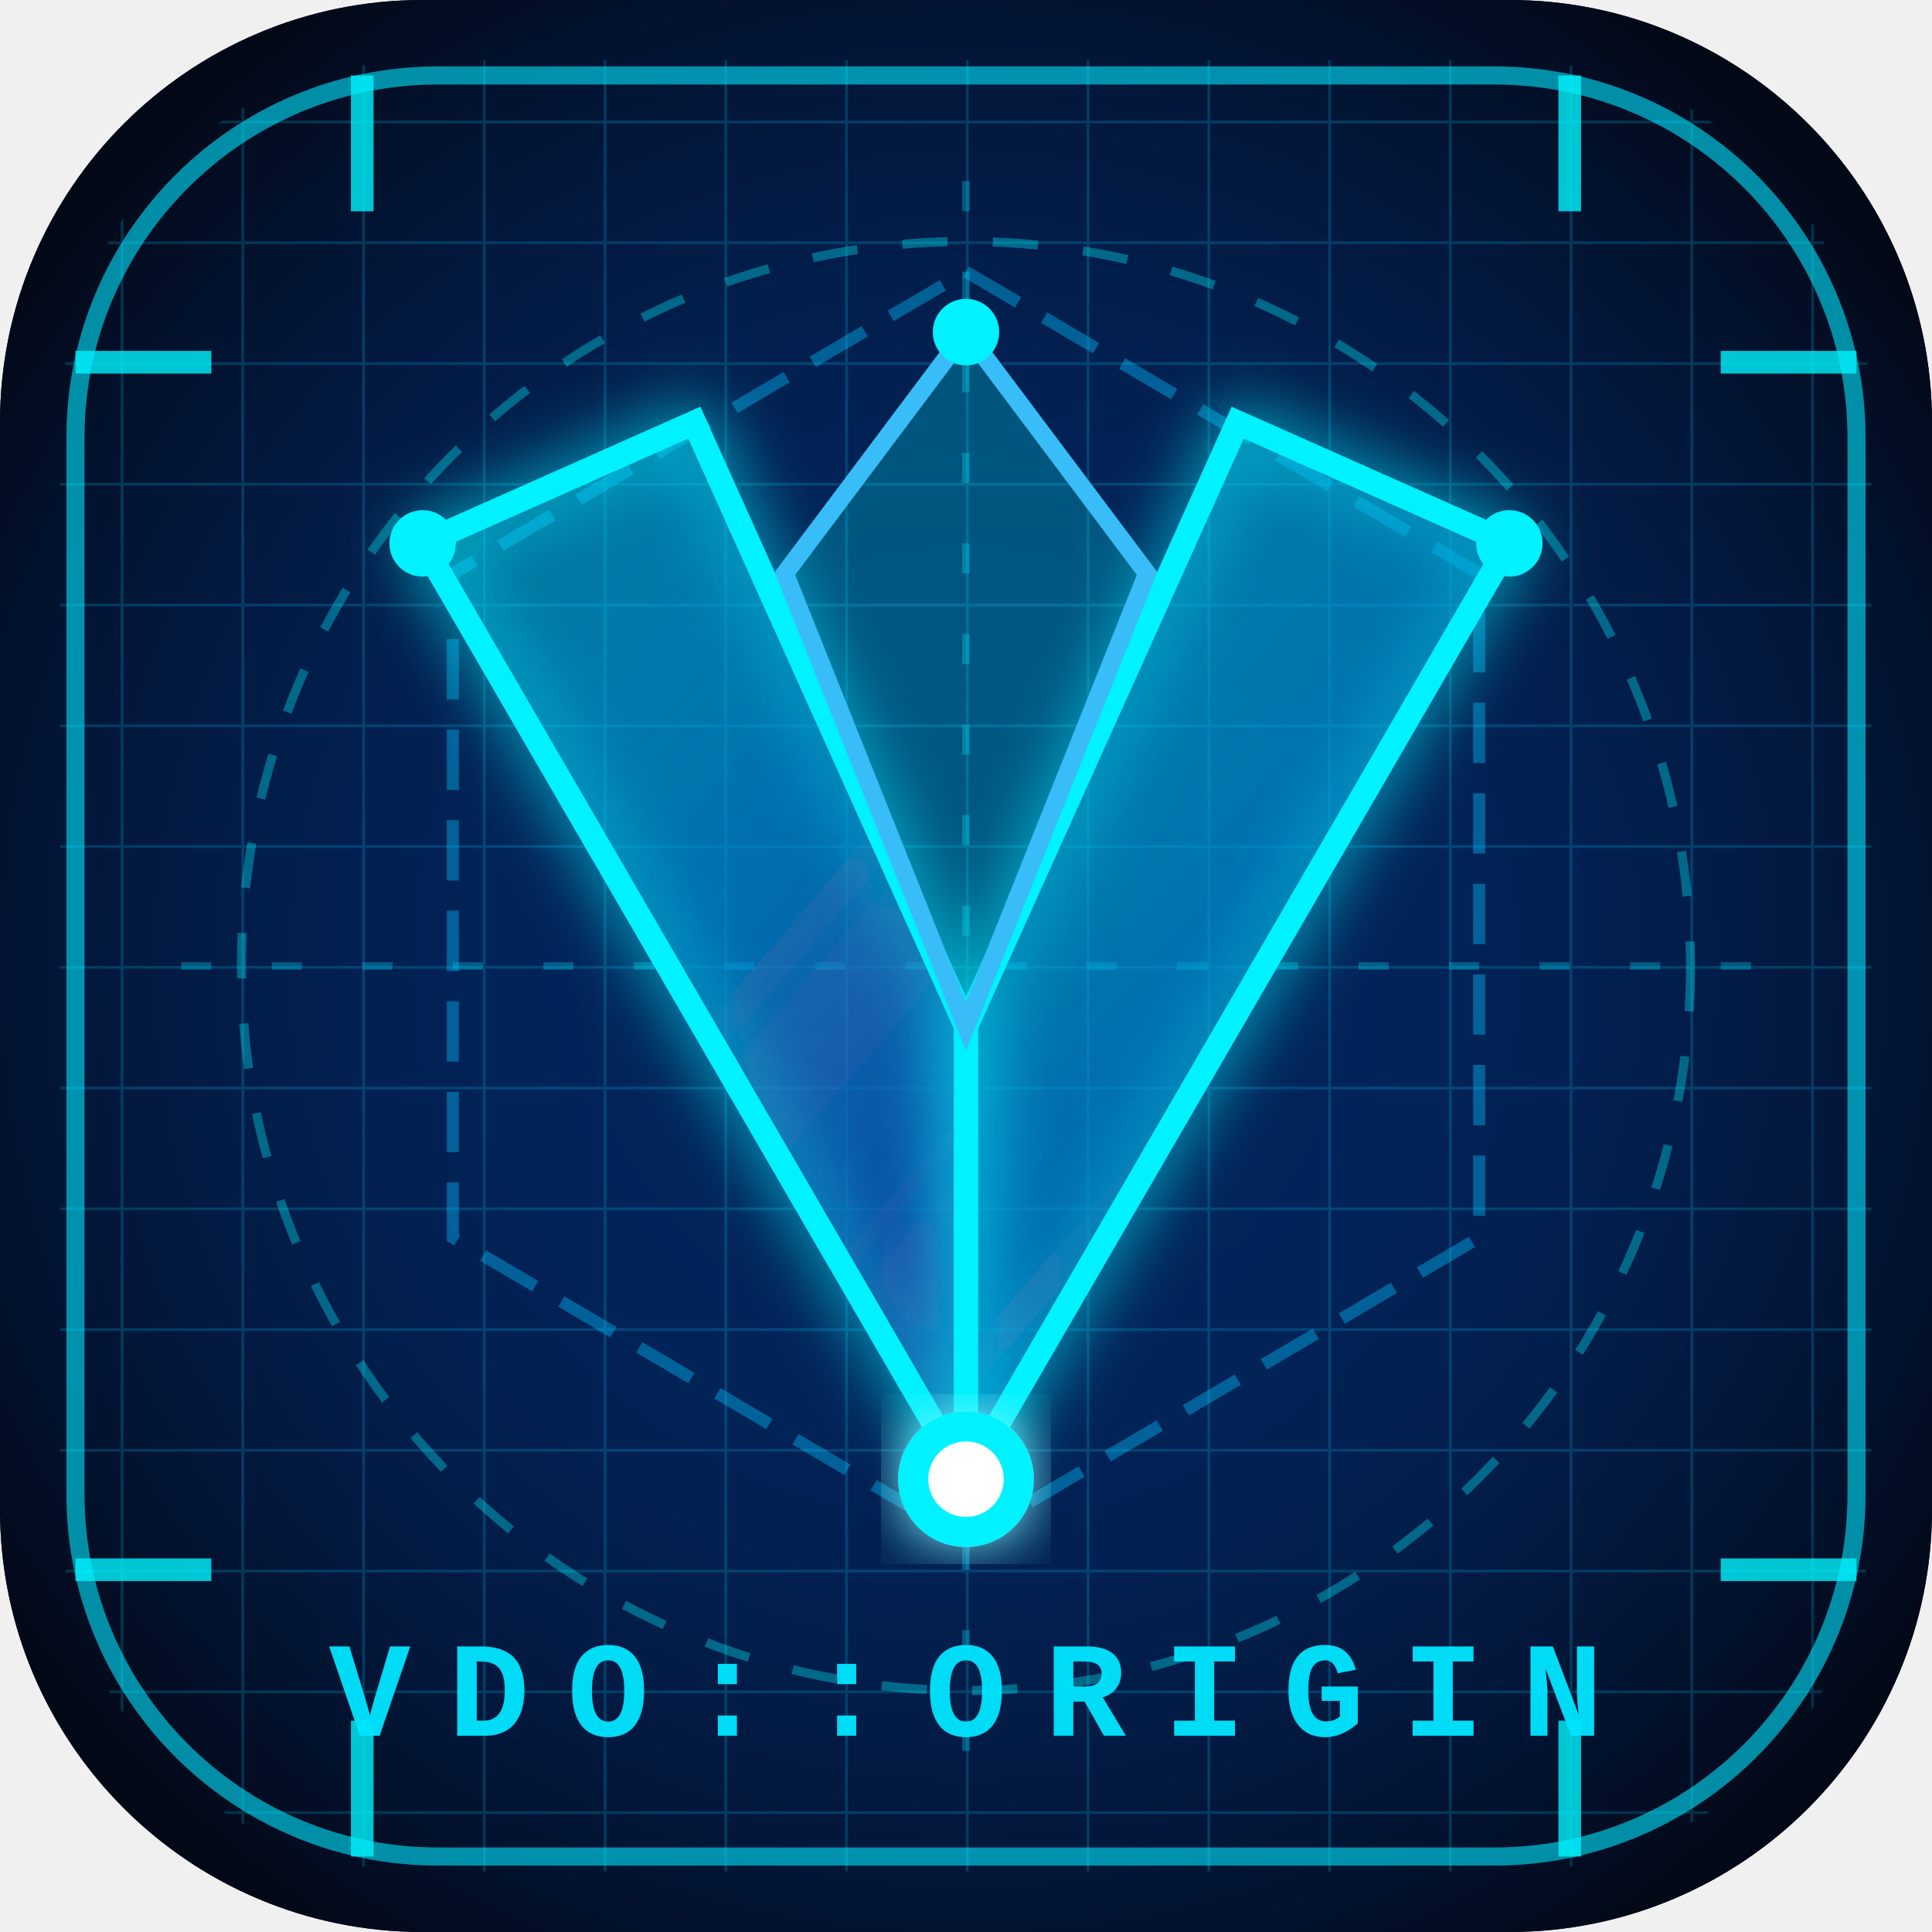
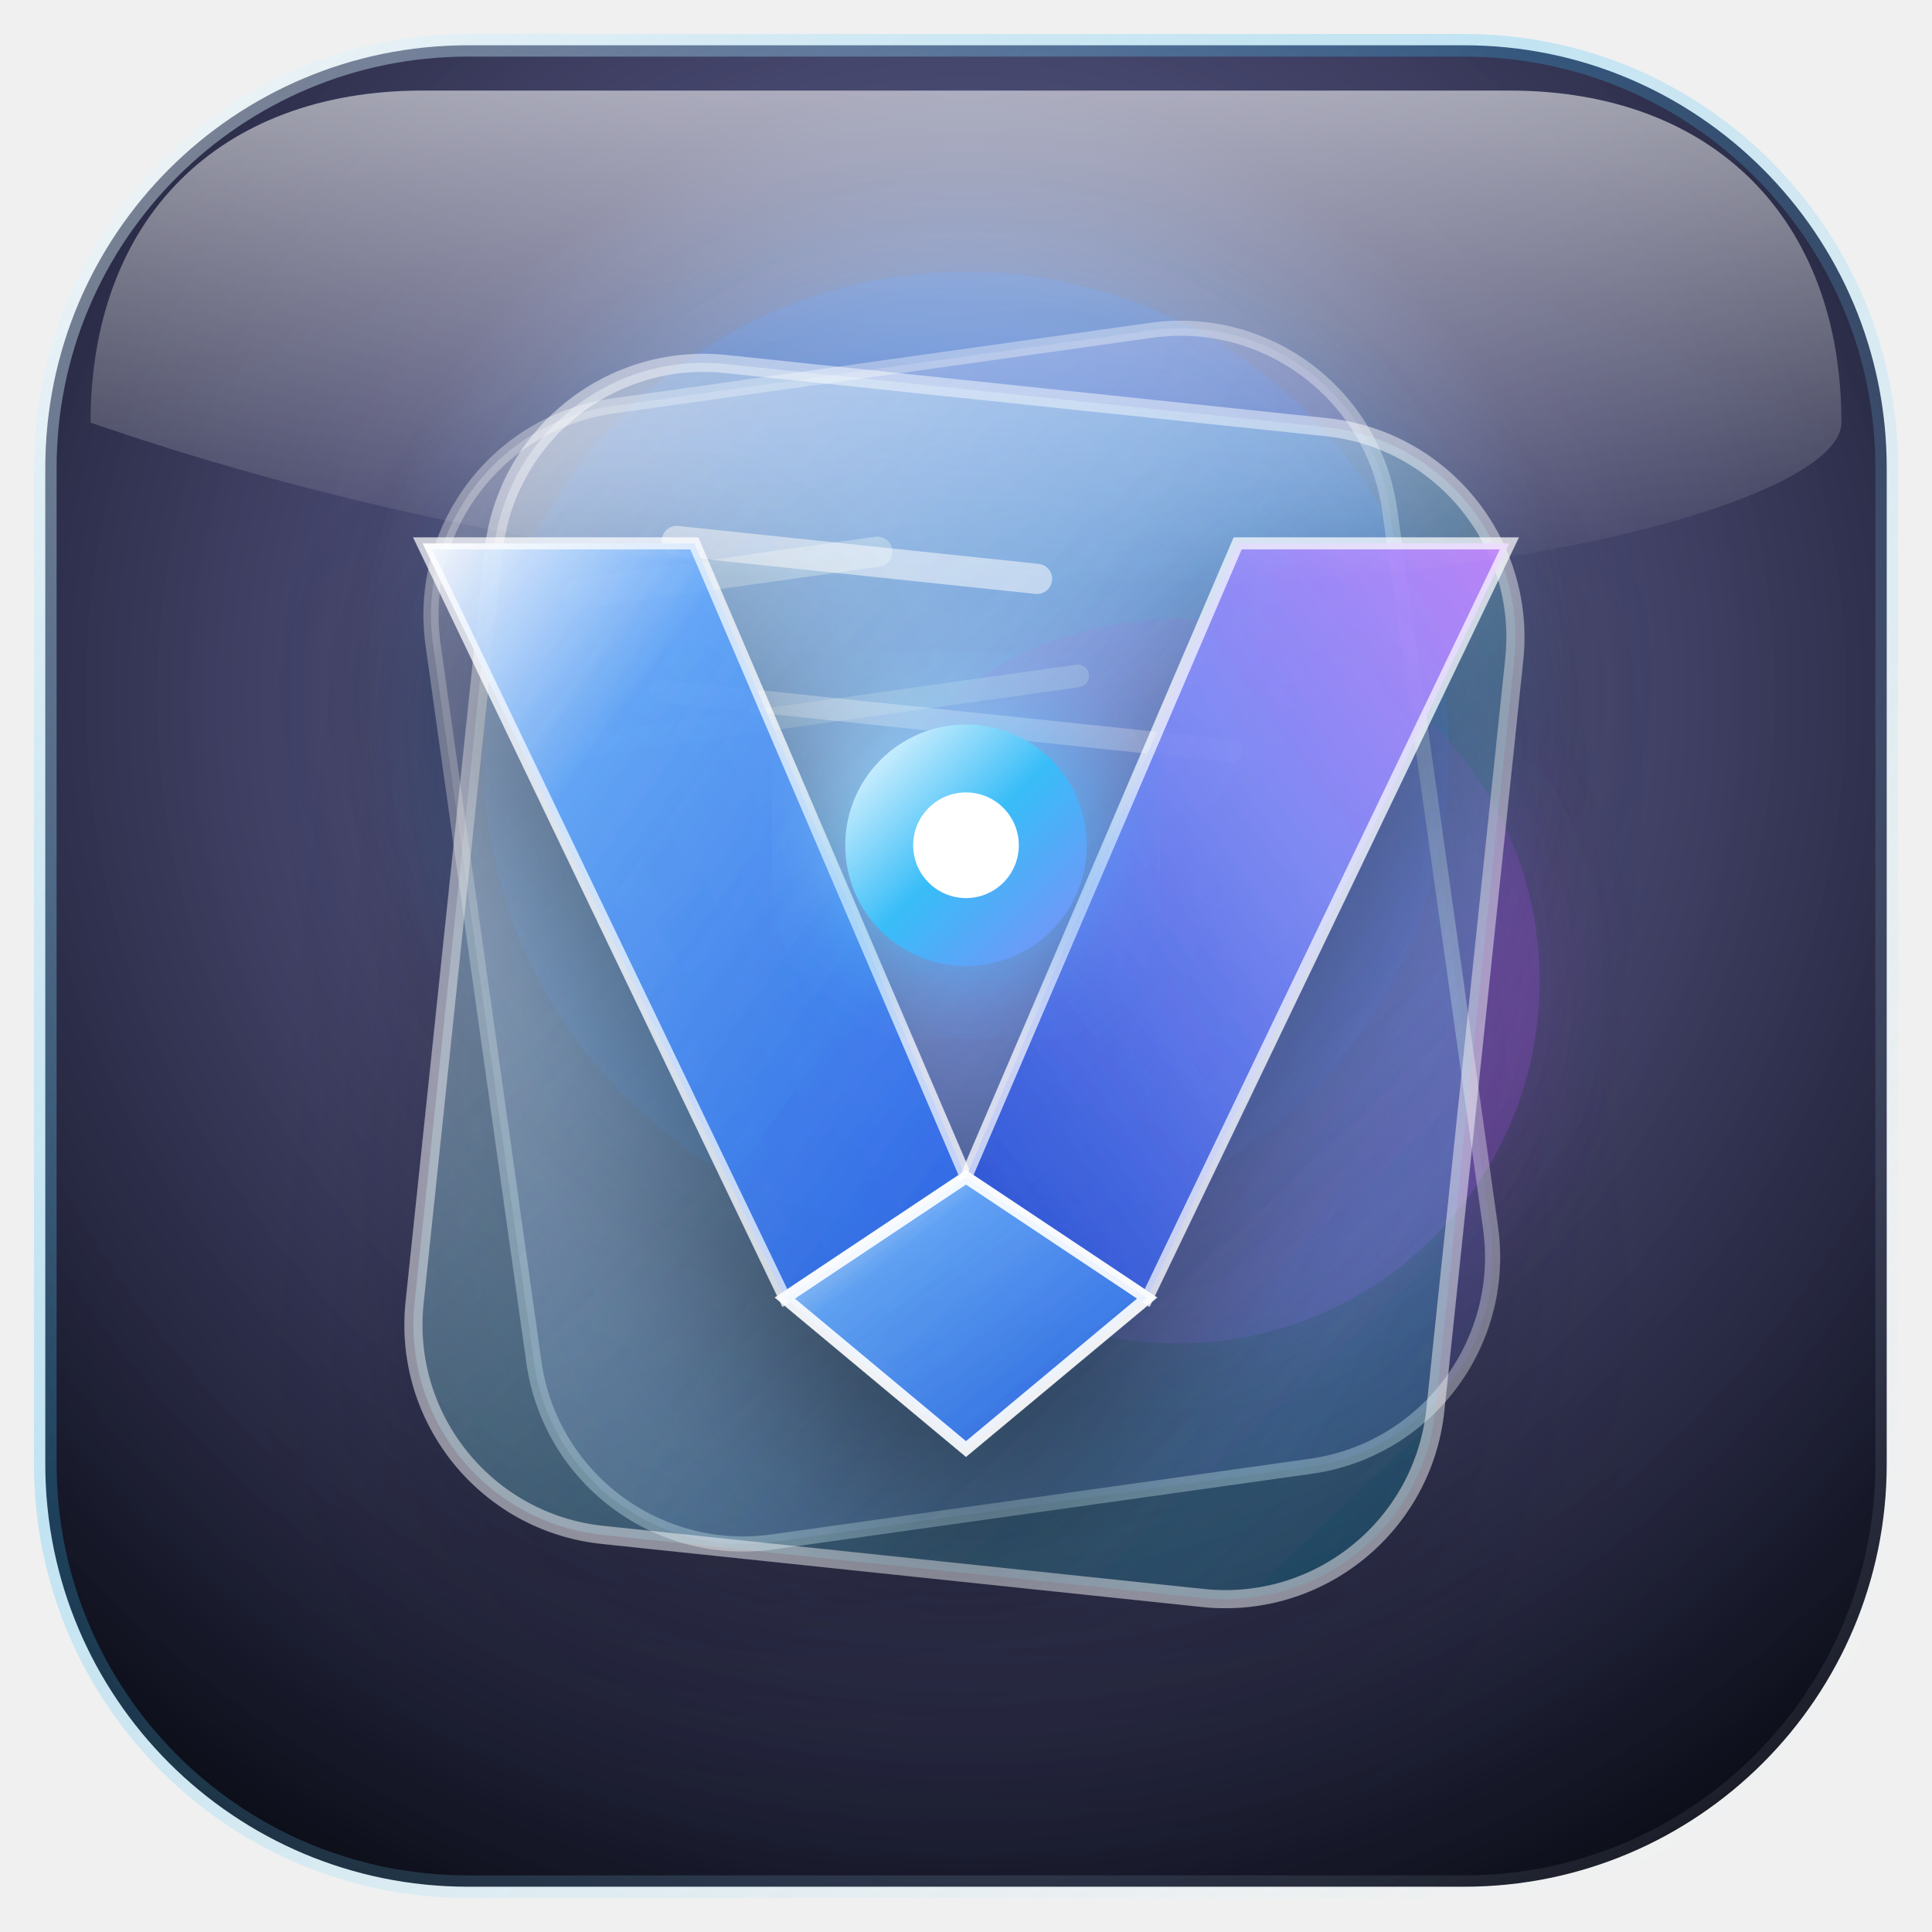
<svg xmlns="http://www.w3.org/2000/svg" viewBox="0 0 128 128" width="100%" height="100%">
  <defs>
-     <radialGradient id="bpGlow" cx="50%" cy="50%" r="60%">
-       <stop offset="0%" stop-color="#0052cc" stop-opacity="0.35" />
-       <stop offset="100%" stop-color="#030816" stop-opacity="1" />
+     <radialGradient id="auraGlow" cx="50%" cy="35%" r="75%">
+       <stop offset="0%" stop-color="#3b82f6" stop-opacity="0.5" />
+       <stop offset="45%" stop-color="#1d1e4e" stop-opacity="0.8" />
+       <stop offset="100%" stop-color="#0a0c16" stop-opacity="1" />
    </radialGradient>
-     <linearGradient id="laserCyan" x1="0%" y1="0%" x2="100%" y2="100%">
-       <stop offset="0%" stop-color="#00F2FE" />
-       <stop offset="50%" stop-color="#00C0FF" />
-       <stop offset="100%" stop-color="#3B82F6" />
+     <linearGradient id="squircleBorder" x1="0%" y1="0%" x2="100%" y2="100%">
+       <stop offset="0%" stop-color="#ffffff" stop-opacity="0.45" />
+       <stop offset="40%" stop-color="#38bdf8" stop-opacity="0.25" />
+       <stop offset="100%" stop-color="#ffffff" stop-opacity="0.05" />
    </linearGradient>
-     <linearGradient id="facetGrad" x1="20%" y1="0%" x2="80%" y2="100%">
-       <stop offset="0%" stop-color="#00E5FF" stop-opacity="0.25" />
-       <stop offset="100%" stop-color="#1E40AF" stop-opacity="0.6" />
+     <linearGradient id="glassBack" x1="0%" y1="0%" x2="100%" y2="100%">
+       <stop offset="0%" stop-color="#ffffff" stop-opacity="0.28" />
+       <stop offset="100%" stop-color="#6366f1" stop-opacity="0.12" />
    </linearGradient>
-     <pattern id="cadGrid" width="8" height="8" patternUnits="userSpaceOnUse">
-       <path d="M 8 0 L 0 0 0 8" fill="none" stroke="#00d2ff" stroke-width="0.35" stroke-opacity="0.2" />
-     </pattern>
-     <filter id="neonPulse" x="-30%" y="-30%" width="160%" height="160%">
-       <feGaussianBlur stdDeviation="2.2" result="glow" />
+     <linearGradient id="glassMid" x1="0%" y1="0%" x2="100%" y2="100%">
+       <stop offset="0%" stop-color="#ffffff" stop-opacity="0.38" />
+       <stop offset="100%" stop-color="#06b6d4" stop-opacity="0.15" />
+     </linearGradient>
+     <linearGradient id="prismLeft" x1="0%" y1="0%" x2="100%" y2="100%">
+       <stop offset="0%" stop-color="#ffffff" stop-opacity="0.95" />
+       <stop offset="30%" stop-color="#60a5fa" stop-opacity="0.9" />
+       <stop offset="100%" stop-color="#2563eb" stop-opacity="0.85" />
+     </linearGradient>
+     <linearGradient id="prismRight" x1="100%" y1="0%" x2="0%" y2="100%">
+       <stop offset="0%" stop-color="#c084fc" stop-opacity="0.95" />
+       <stop offset="40%" stop-color="#818cf8" stop-opacity="0.9" />
+       <stop offset="100%" stop-color="#1d4ed8" stop-opacity="0.85" />
+     </linearGradient>
+     <linearGradient id="originCore" x1="0%" y1="0%" x2="100%" y2="100%">
+       <stop offset="0%" stop-color="#ffffff" />
+       <stop offset="50%" stop-color="#38bdf8" />
+       <stop offset="100%" stop-color="#818cf8" />
+     </linearGradient>
+     <linearGradient id="topHighlight" x1="50%" y1="0%" x2="50%" y2="100%">
+       <stop offset="0%" stop-color="#ffffff" stop-opacity="0.55" />
+       <stop offset="100%" stop-color="#ffffff" stop-opacity="0" />
+     </linearGradient>
+     <filter id="glassShadow" x="-20%" y="-20%" width="140%" height="140%">
+       <feDropShadow dx="0" dy="6" stdDeviation="6" flood-color="#000000" flood-opacity="0.45" />
+     </filter>
+     <filter id="coreGlow" x="-30%" y="-30%" width="160%" height="160%">
+       <feGaussianBlur stdDeviation="3.5" result="glow" />
      <feMerge>
        <feMergeNode in="glow" />
        <feMergeNode in="SourceGraphic" />
      </feMerge>
    </filter>
  </defs>
-   <rect width="128" height="128" rx="28" fill="#030712" />
-   <rect width="128" height="128" rx="28" fill="url(#bpGlow)" />
-   <rect x="4" y="4" width="120" height="120" rx="24" fill="url(#cadGrid)" />
-   <rect x="5" y="5" width="118" height="118" rx="24" fill="none" stroke="#00E5FF" stroke-width="1.2" stroke-opacity="0.6" />
-   <path d="M 5 24 L 14 24 M 24 5 L 24 14 M 123 24 L 114 24 M 104 5 L 104 14 M 5 104 L 14 104 M 24 123 L 24 114 M 123 104 L 114 104 M 104 123 L 104 114" stroke="#00F2FE" stroke-width="1.5" stroke-opacity="0.8" />
-   <circle cx="64" cy="64" r="48" fill="none" stroke="#00F2FE" stroke-width="0.6" stroke-dasharray="3,3" stroke-opacity="0.35" />
-   <line x1="64" y1="12" x2="64" y2="116" stroke="#00E5FF" stroke-width="0.5" stroke-dasharray="2,4" stroke-opacity="0.3" />
-   <line x1="12" y1="64" x2="116" y2="64" stroke="#00E5FF" stroke-width="0.5" stroke-dasharray="2,4" stroke-opacity="0.3" />
-   <polygon points="64,18 98,38 98,82 64,102 30,82 30,38" fill="none" stroke="#00C0FF" stroke-width="0.8" stroke-opacity="0.4" stroke-dasharray="4,2" />
-   <polygon points="64,98 28,36 46,28 64,68" fill="url(#facetGrad)" stroke="#00F2FE" stroke-width="1.6" filter="url(#neonPulse)" />
-   <polygon points="64,98 100,36 82,28 64,68" fill="url(#facetGrad)" stroke="#00F2FE" stroke-width="1.6" filter="url(#neonPulse)" />
-   <polygon points="64,68 52,38 64,22 76,38" fill="#00F2FE" fill-opacity="0.25" stroke="#38BDF8" stroke-width="1.2" />
-   <circle cx="64" cy="98" r="3.5" fill="#FFFFFF" stroke="#00F2FE" stroke-width="2" filter="url(#neonPulse)" />
-   <circle cx="28" cy="36" r="2.2" fill="#00F2FE" />
-   <circle cx="100" cy="36" r="2.2" fill="#00F2FE" />
-   <circle cx="64" cy="22" r="2.2" fill="#00F2FE" />
-   <text x="64" y="115" fill="#00E5FF" font-size="9" font-family="'JetBrains Mono', 'Fira Code', 'Courier New', monospace" font-weight="700" letter-spacing="2.5" text-anchor="middle" opacity="0.95">VDO::ORIGIN</text>
+   <rect x="3" y="3" width="122" height="122" rx="28" fill="url(#auraGlow)" />
+   <rect x="3" y="3" width="122" height="122" rx="28" fill="none" stroke="url(#squircleBorder)" stroke-width="1.5" />
+   <circle cx="64" cy="50" r="32" fill="#3b82f6" fill-opacity="0.3" filter="url(#coreGlow)" />
+   <circle cx="78" cy="65" r="24" fill="#a855f7" fill-opacity="0.25" filter="url(#coreGlow)" />
+   <g transform="rotate(-8 64 64)" filter="url(#glassShadow)">
+     <rect x="32" y="24" width="64" height="76" rx="14" fill="url(#glassBack)" stroke="#ffffff" stroke-width="1" stroke-opacity="0.35" />
+     <line x1="42" y1="36" x2="62" y2="36" stroke="#ffffff" stroke-width="2" stroke-linecap="round" stroke-opacity="0.4" />
+     <line x1="42" y1="46" x2="74" y2="46" stroke="#ffffff" stroke-width="1.5" stroke-linecap="round" stroke-opacity="0.25" />
+   </g>
+   <g transform="rotate(6 64 64)" filter="url(#glassShadow)">
+     <rect x="30" y="26" width="68" height="78" rx="14" fill="url(#glassMid)" stroke="#ffffff" stroke-width="1.2" stroke-opacity="0.45" />
+     <line x1="42" y1="38" x2="66" y2="38" stroke="#ffffff" stroke-width="2" stroke-linecap="round" stroke-opacity="0.5" />
+     <line x1="42" y1="48" x2="80" y2="48" stroke="#ffffff" stroke-width="1.5" stroke-linecap="round" stroke-opacity="0.3" />
+   </g>
+   <g filter="url(#glassShadow)">
+     <path d="M 28 36 L 46 36 L 64 78 L 52 86 Z" fill="url(#prismLeft)" stroke="#ffffff" stroke-width="0.8" stroke-opacity="0.7" />
+     <path d="M 100 36 L 82 36 L 64 78 L 76 86 Z" fill="url(#prismRight)" stroke="#ffffff" stroke-width="0.8" stroke-opacity="0.7" />
+     <path d="M 52 86 L 64 78 L 76 86 L 64 96 Z" fill="url(#prismLeft)" stroke="#ffffff" stroke-width="0.8" stroke-opacity="0.9" />
+   </g>
+   <circle cx="64" cy="56" r="8" fill="url(#originCore)" filter="url(#coreGlow)" />
+   <circle cx="64" cy="56" r="3.5" fill="#ffffff" />
+   <path d="M 6 28 C 6 14.5 14.5 6 28 6 L 100 6 C 113.5 6 122 14.5 122 28 C 122 36 64 48 6 28 Z" fill="url(#topHighlight)" />
</svg>
